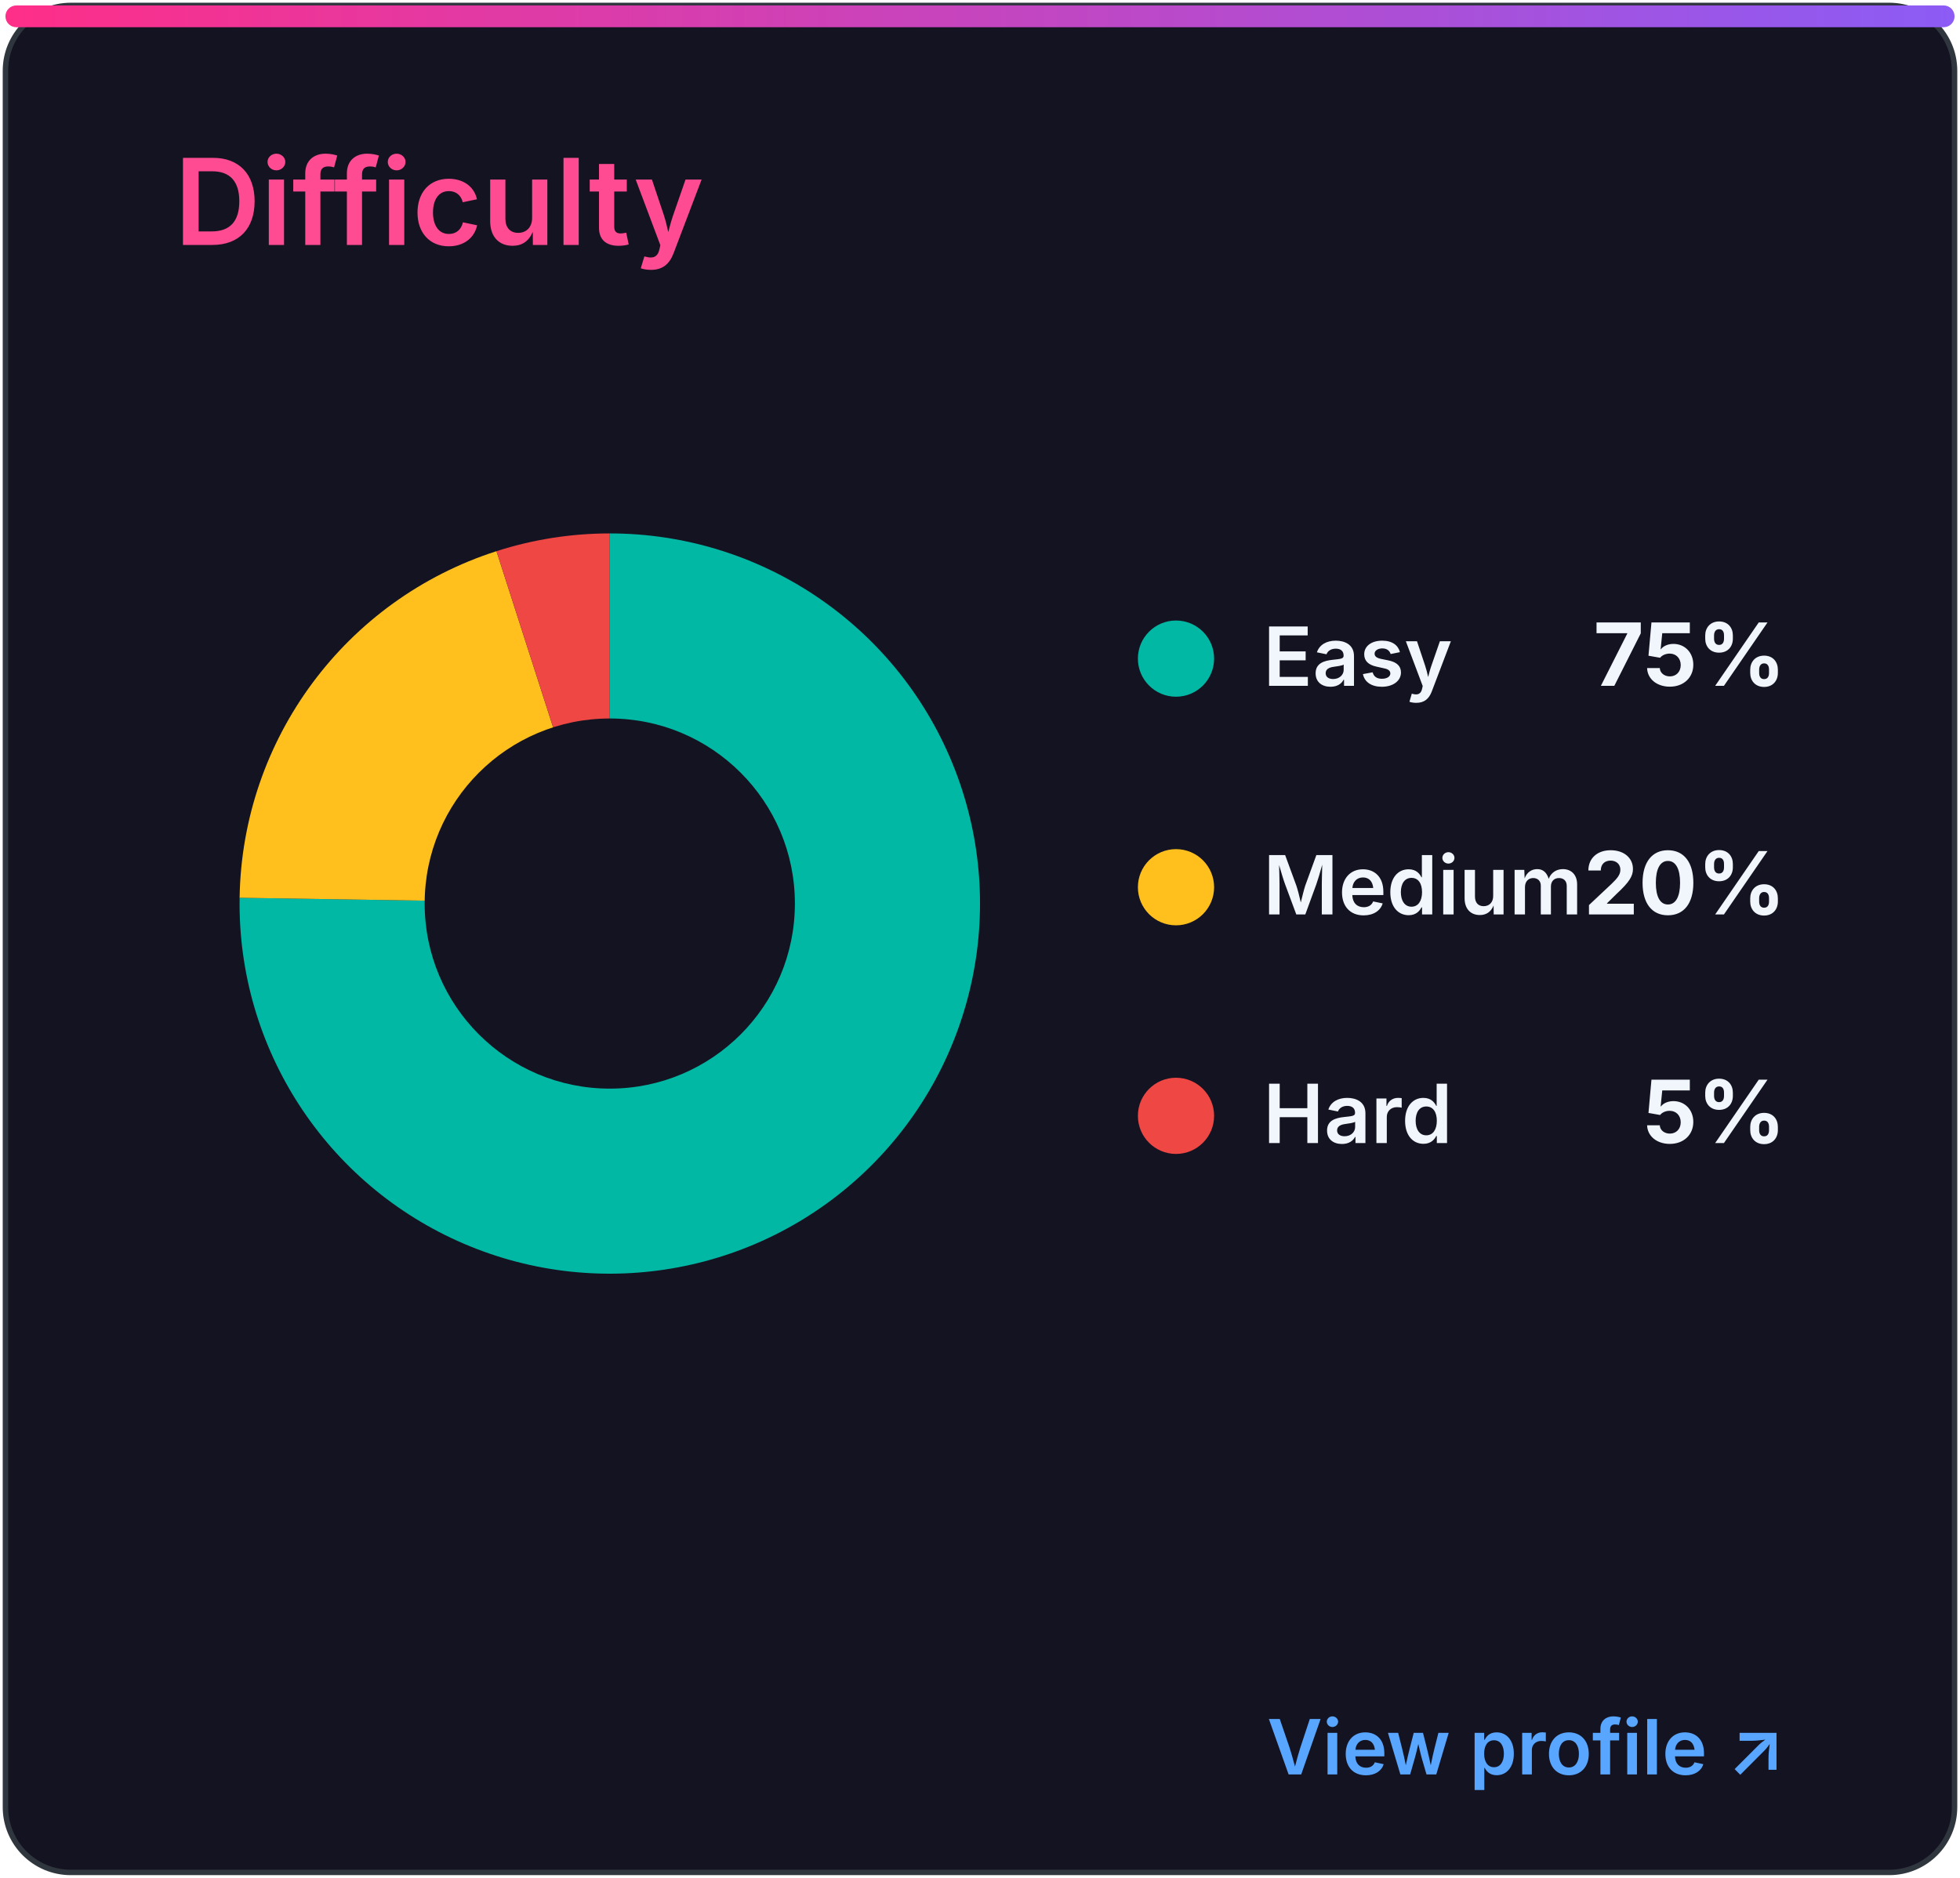
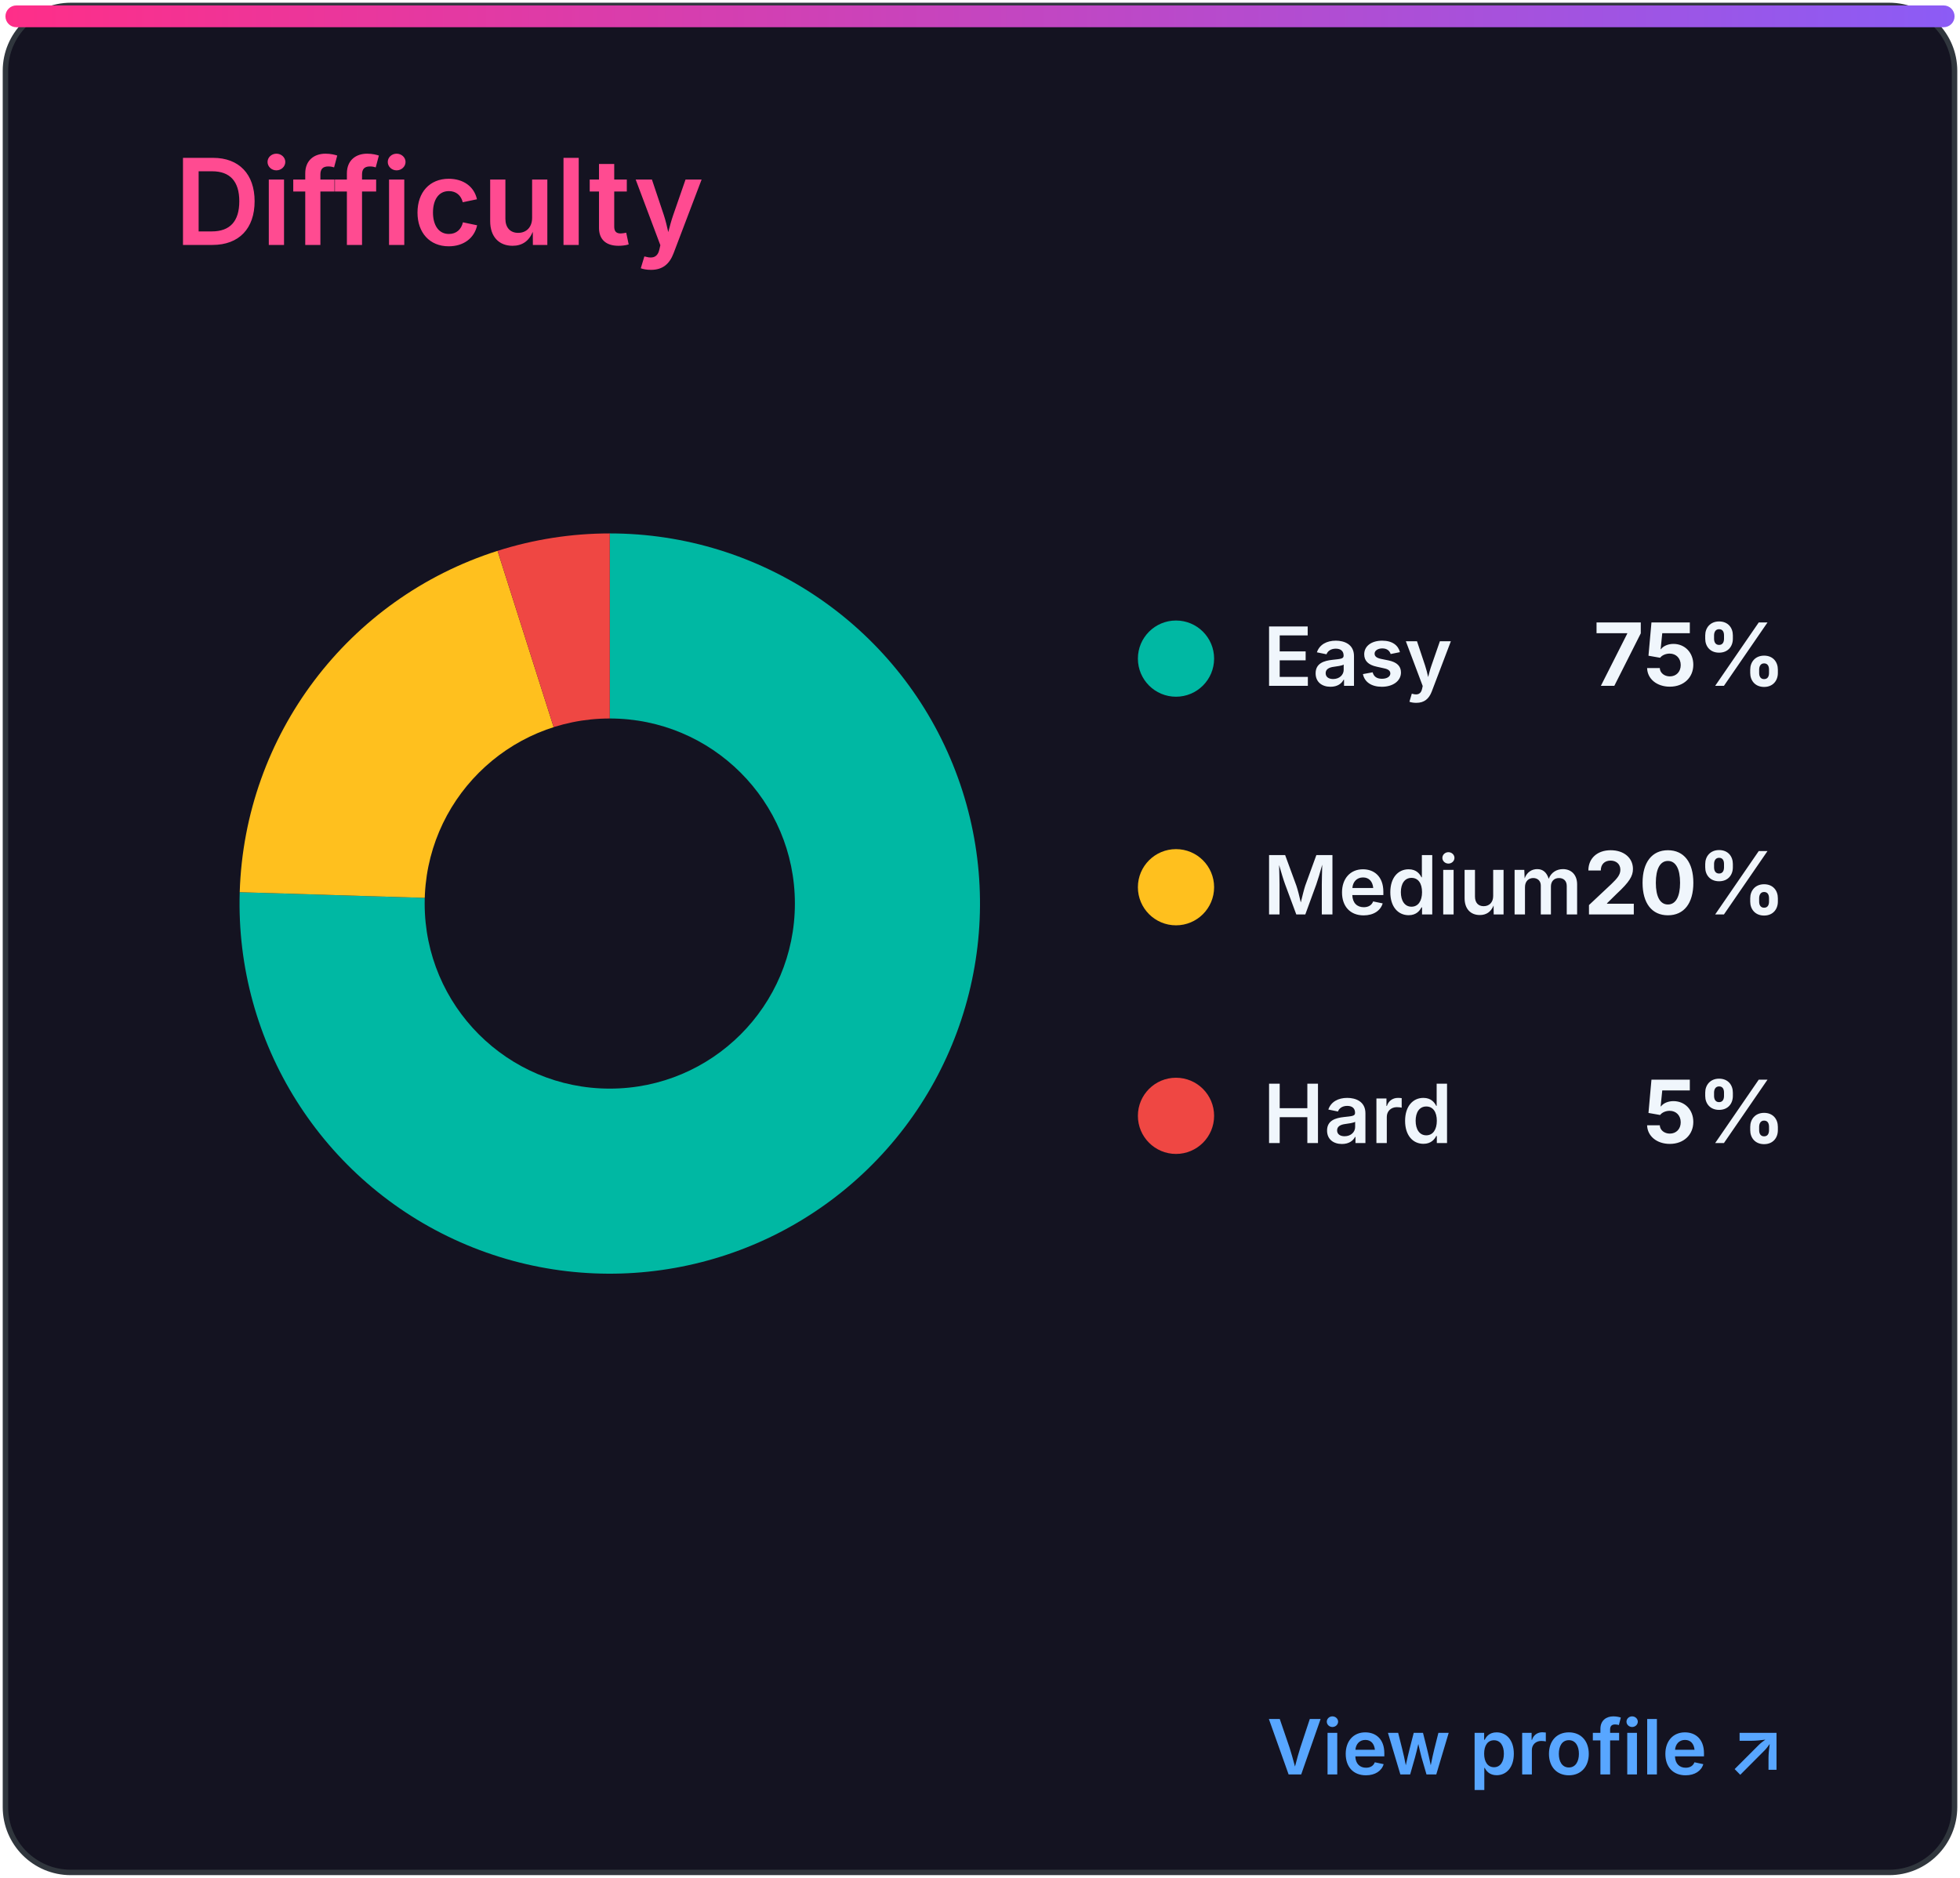
<svg xmlns="http://www.w3.org/2000/svg" width="360" height="345" viewBox="0 0 360 345" role="img" aria-labelledby="title desc">
  <defs>
    <linearGradient id="accent" x1="0" x2="1">
      <stop stop-color="#ff2e88" />
      <stop offset="1" stop-color="#8b5cf6" />
    </linearGradient>
    <clipPath id="bar">
      <rect x="32" y="82" width="296" height="8" rx="4" />
    </clipPath>
    <style>
.heading{font:600 22px -apple-system,BlinkMacSystemFont,'Segoe UI',sans-serif;fill:#ff4b91}
.eyebrow{font:600 10px -apple-system,BlinkMacSystemFont,'Segoe UI',sans-serif;letter-spacing:1.2px;fill:#8b949e}
.total{font:700 52px -apple-system,BlinkMacSystemFont,'Segoe UI',sans-serif;fill:#f0f6fc}
.metric{font:600 15px -apple-system,BlinkMacSystemFont,'Segoe UI',sans-serif;fill:#f0f6fc}
.count{font:700 16px -apple-system,BlinkMacSystemFont,'Segoe UI',sans-serif;fill:#f0f6fc}
.muted{font:500 13px -apple-system,BlinkMacSystemFont,'Segoe UI',sans-serif;fill:#8b949e}
.language{font:700 31px -apple-system,BlinkMacSystemFont,'Segoe UI',sans-serif;fill:#f0f6fc}
.link{font:600 14px -apple-system,BlinkMacSystemFont,'Segoe UI',sans-serif;fill:#58a6ff}
</style>
  </defs>
  <rect x="1" y="1" width="358" height="343" rx="12" fill="#141321" stroke="#30363d" />
  <rect x="1" y="1" width="358" height="4" rx="2" fill="url(#accent)" />
  <text x="32" y="45" class="heading">Difficulty</text>
-   <path d="M 112 166 L 112.00 98.00 A 68 68 0 1 1 44.01 164.94 Z" fill="#00b8a3" />
-   <path d="M 112 166 L 44.01 164.94 A 68 68 0 0 1 91.19 101.26 Z" fill="#ffc01e" />
-   <path d="M 112 166 L 91.19 101.26 A 68 68 0 0 1 112.00 98.00 Z" fill="#ef4743" />
+   <path d="M 112 166 L 112.00 98.00 A 68 68 0 1 1 44.03 163.91 Z" fill="#00b8a3" />
+   <path d="M 112 166 L 44.03 163.91 A 68 68 0 0 1 91.39 101.20 Z" fill="#ffc01e" />
+   <path d="M 112 166 L 91.39 101.20 A 68 68 0 0 1 112.00 98.00 Z" fill="#ef4743" />
  <circle cx="112" cy="166" r="34" fill="#141321" />
  <circle cx="216" cy="121" r="7" fill="#00b8a3" />
  <text x="232" y="126" class="metric">Easy</text>
  <text x="328" y="126" class="count" text-anchor="end">75%</text>
  <circle cx="216" cy="163" r="7" fill="#ffc01e" />
  <text x="232" y="168" class="metric">Medium</text>
  <text x="328" y="168" class="count" text-anchor="end">20%</text>
  <circle cx="216" cy="205" r="7" fill="#ef4743" />
  <text x="232" y="210" class="metric">Hard</text>
  <text x="328" y="210" class="count" text-anchor="end">5%</text>
  <text x="328" y="326" class="link" text-anchor="end">View profile ↗</text>
</svg>
